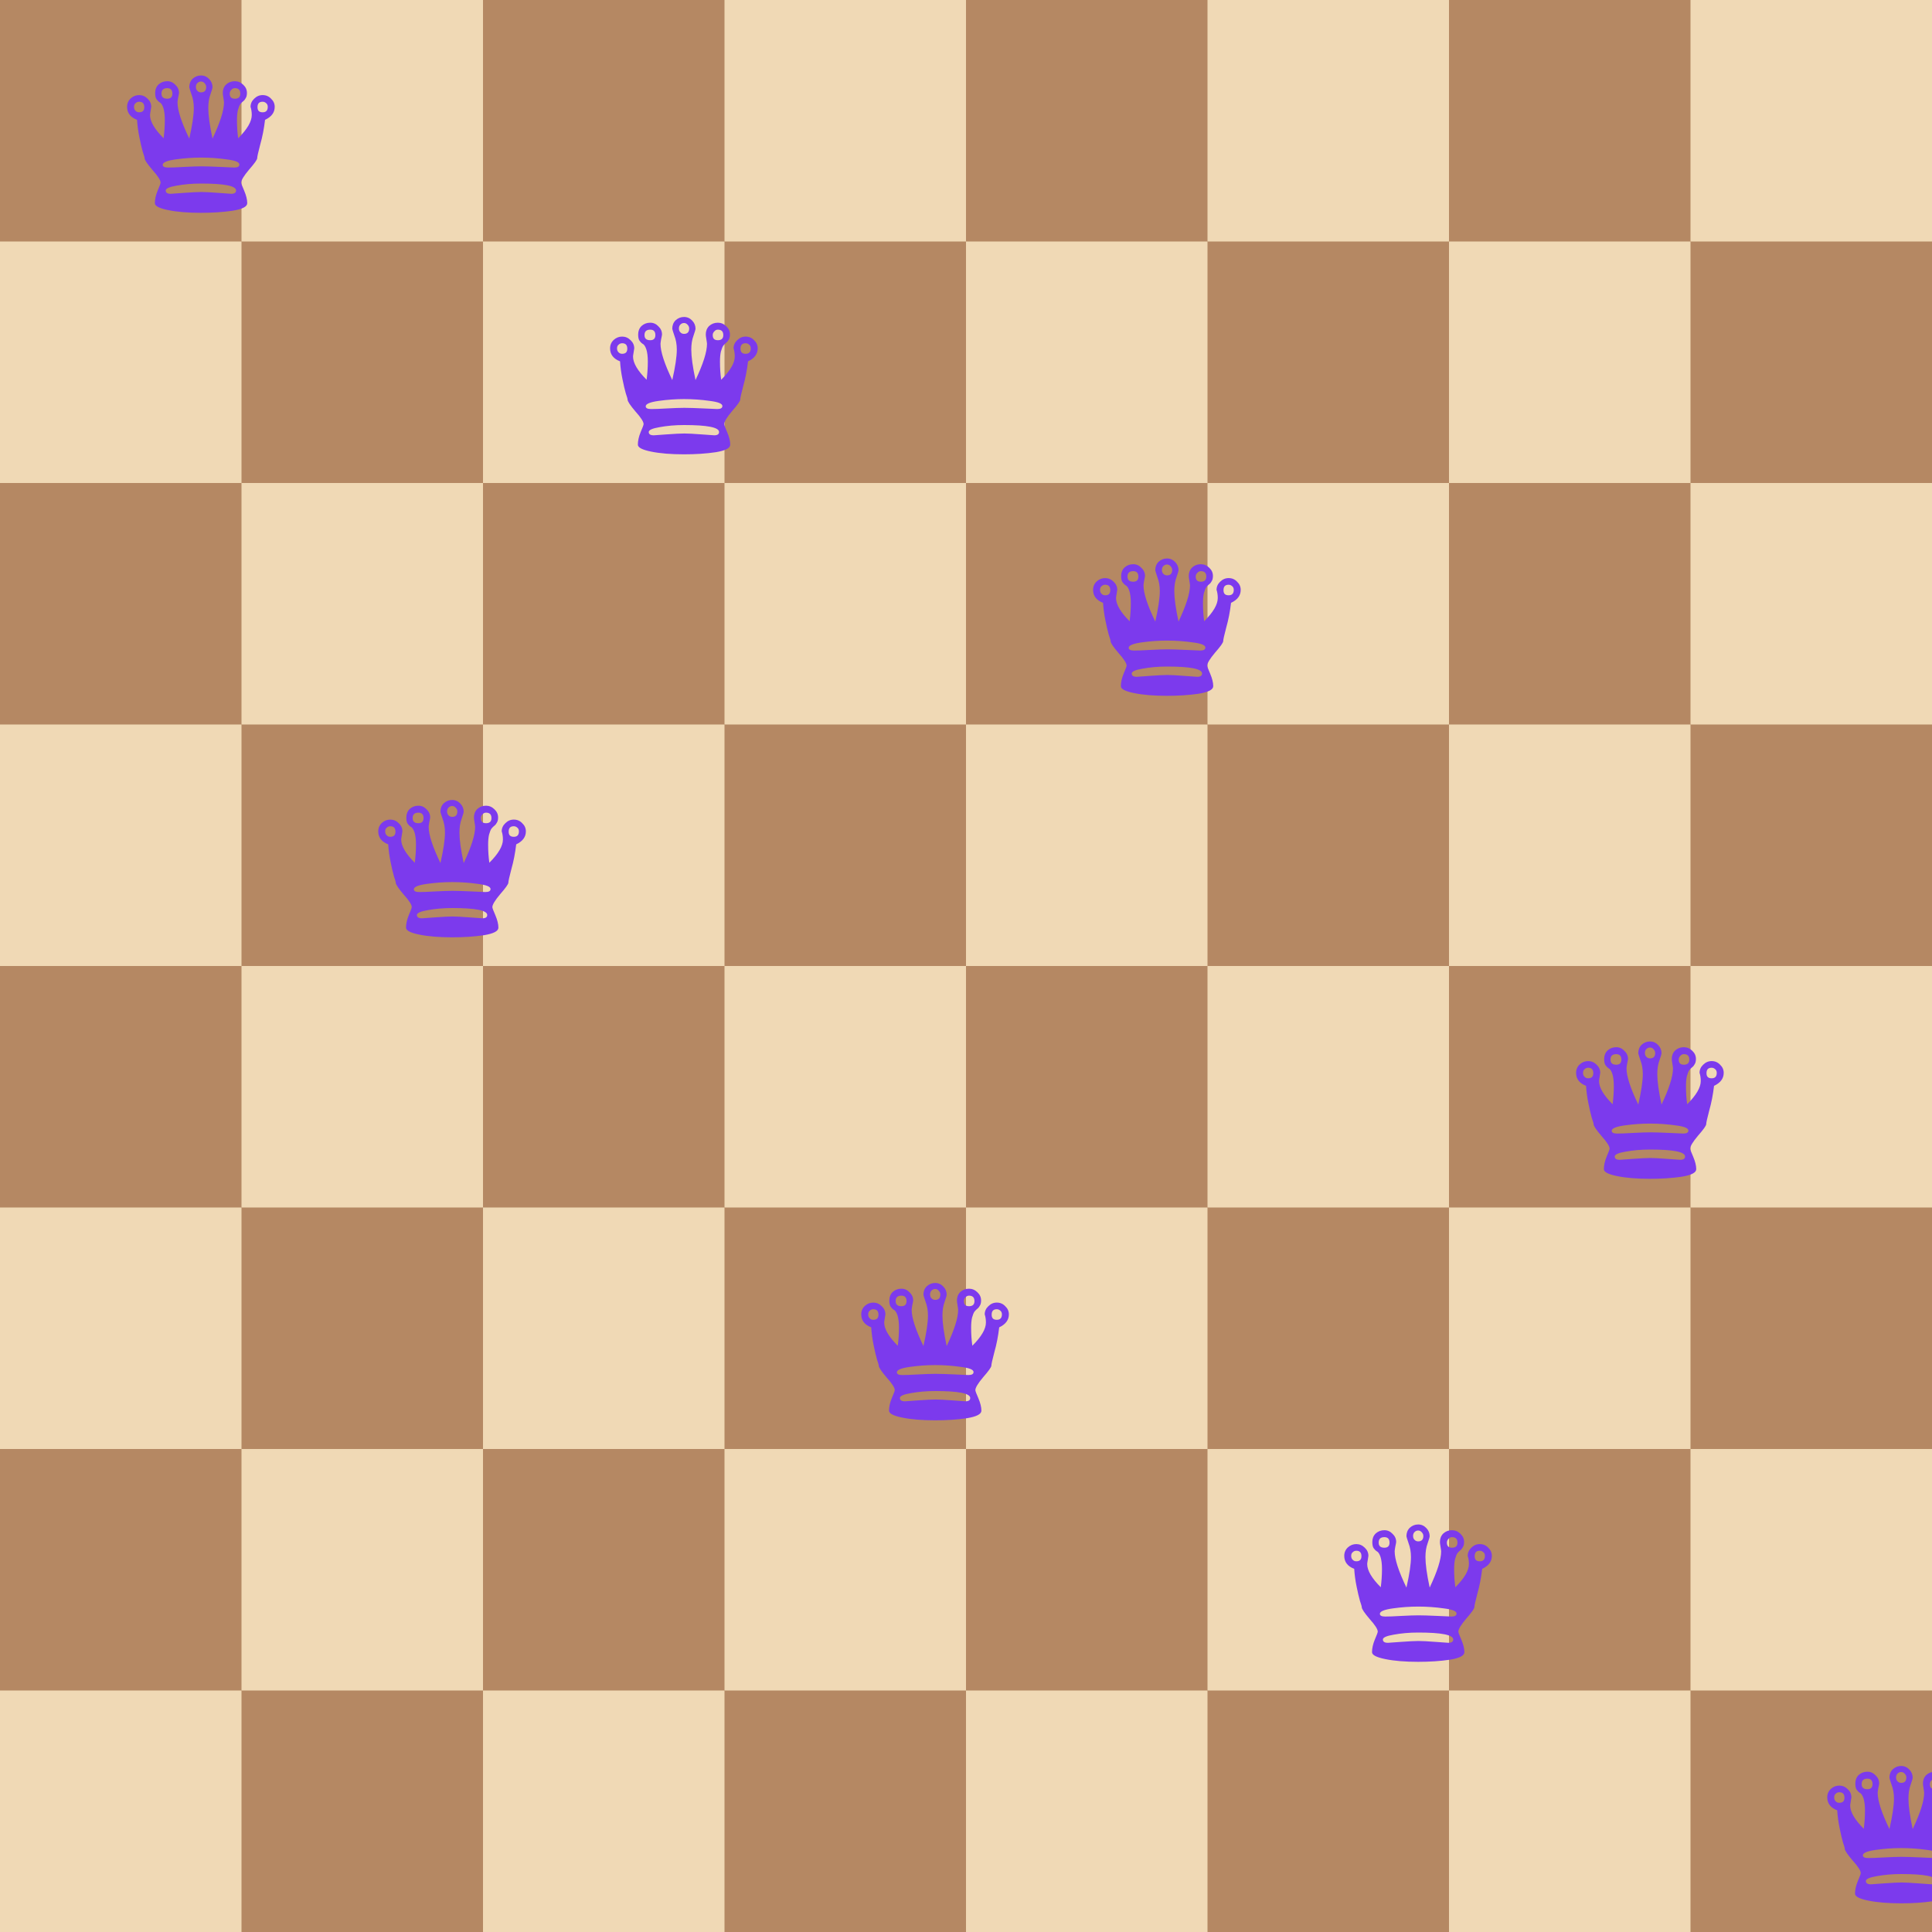
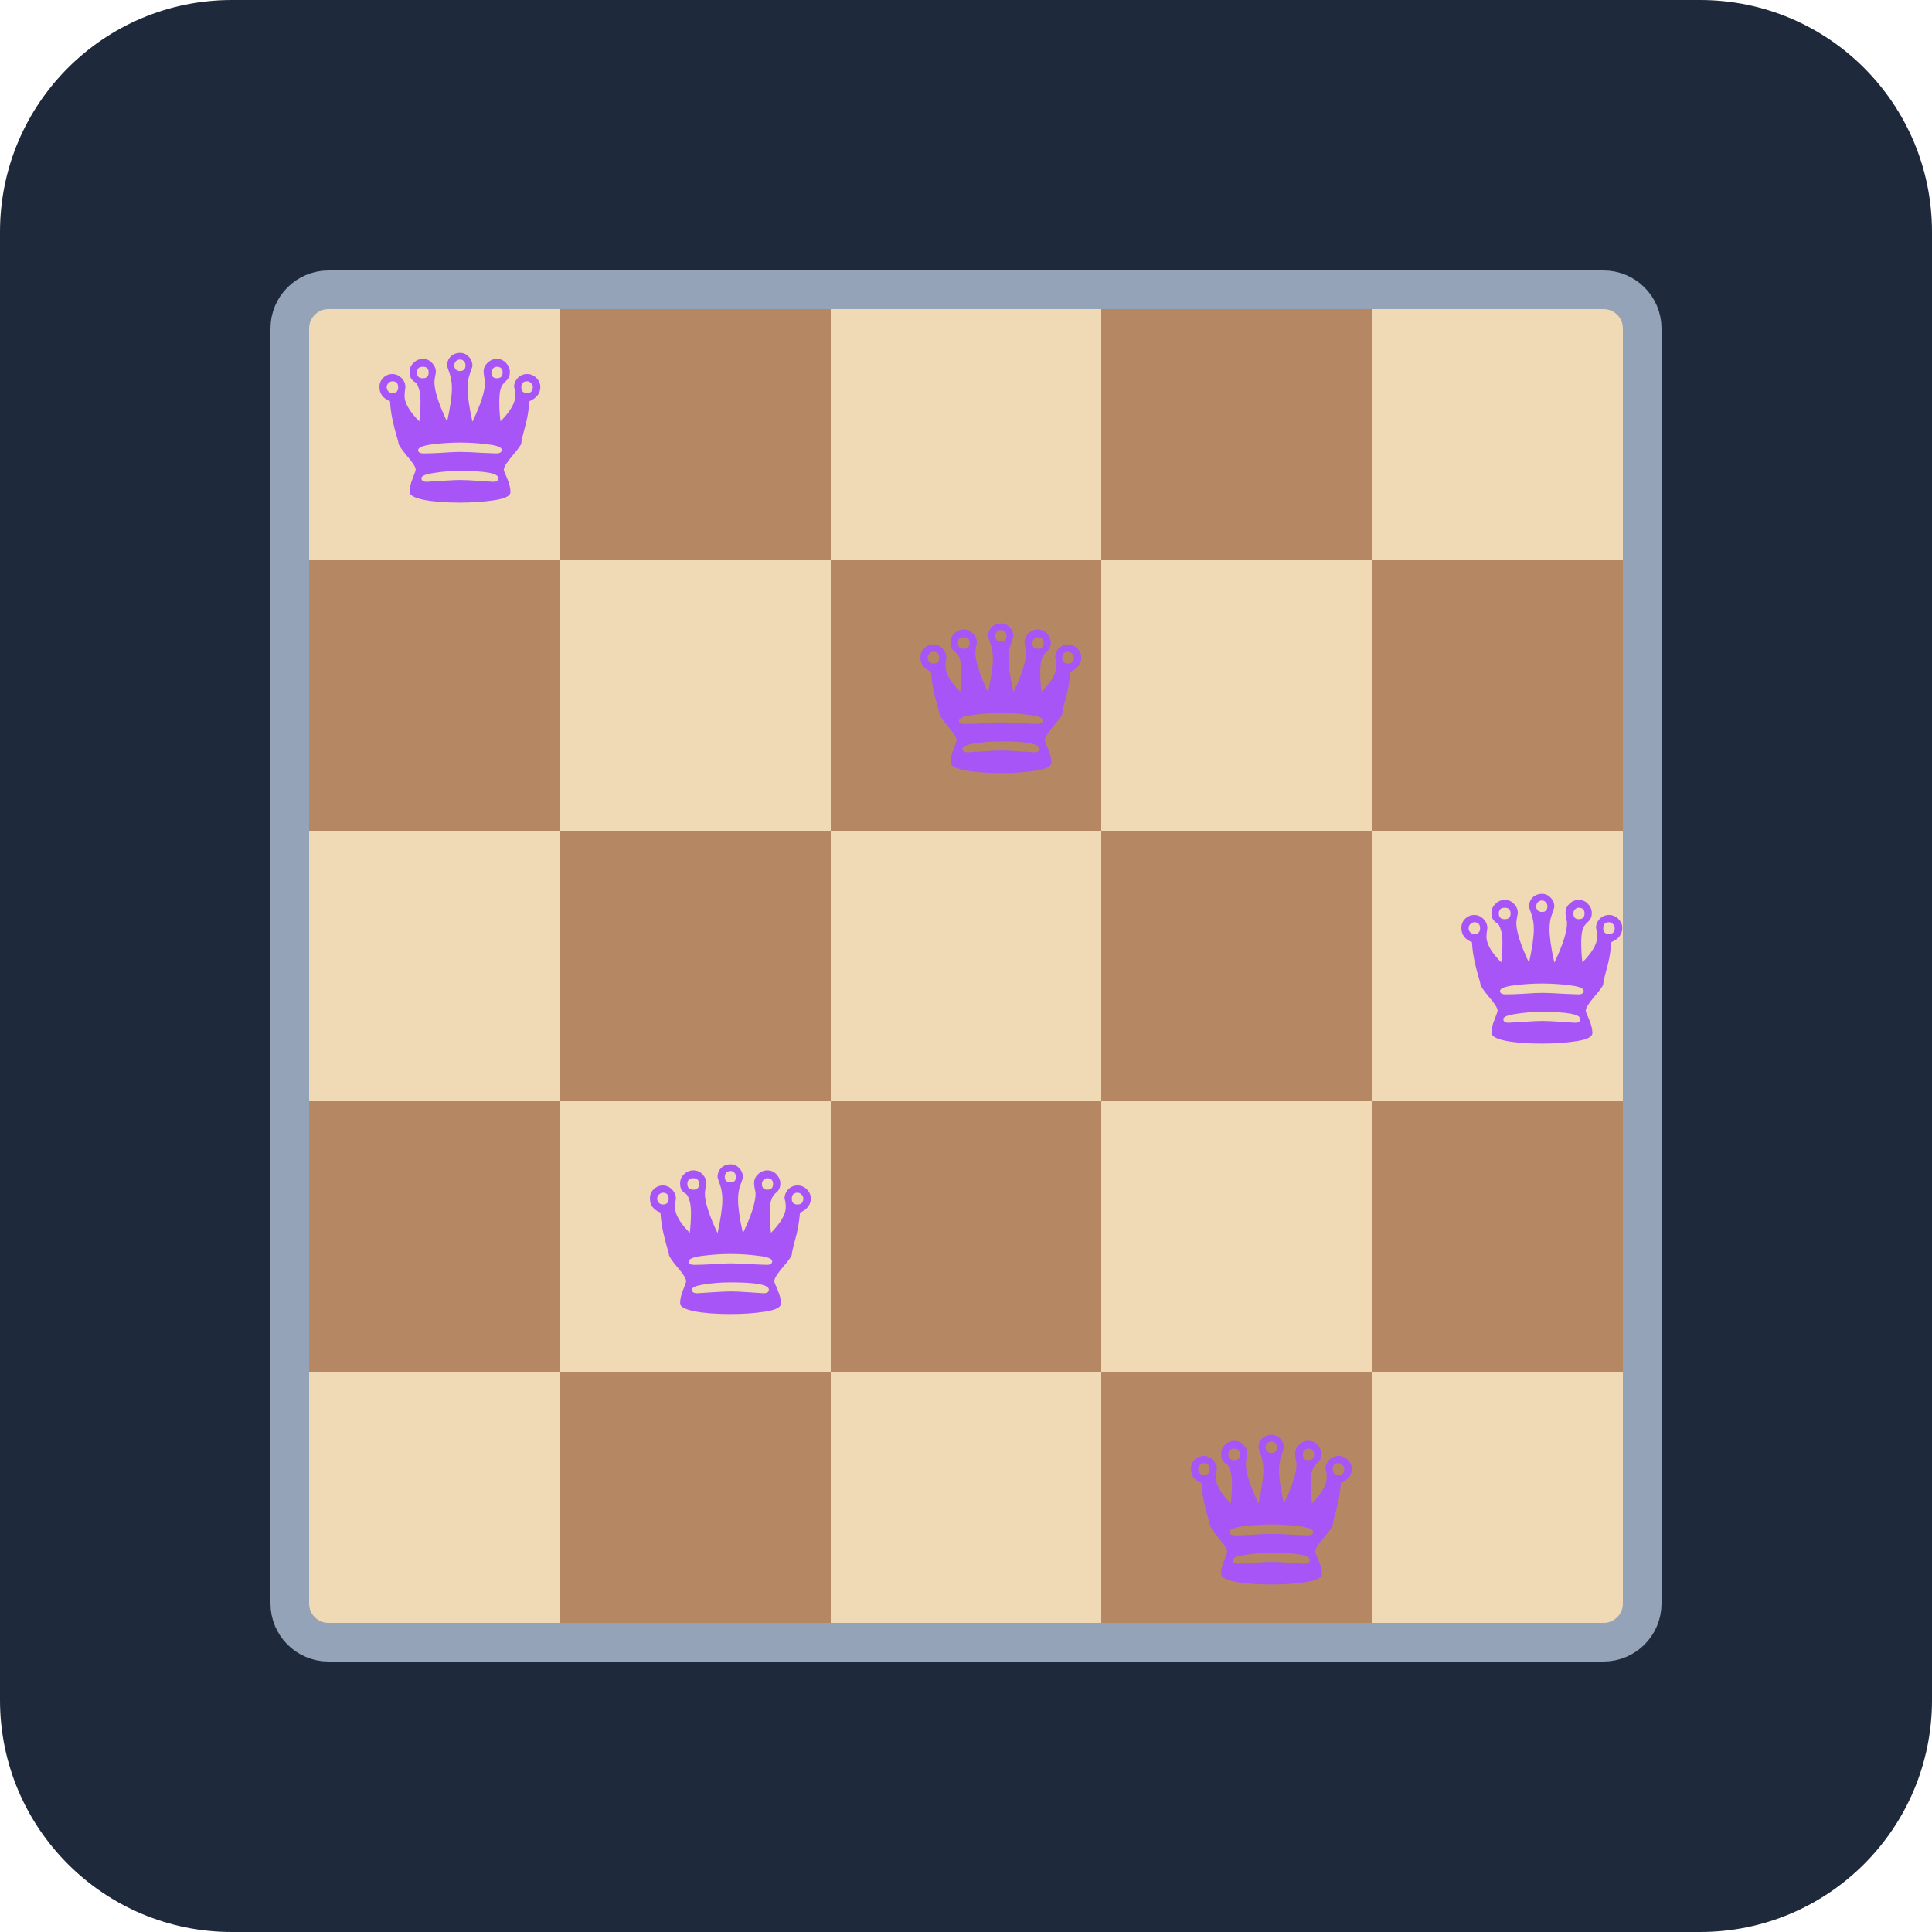
- <svg xmlns="http://www.w3.org/2000/svg" viewBox="0 0 100 100">
-   <rect width="100" height="100" fill="#b58863" />
-   <rect x="12.5" y="0" width="12.5" height="12.5" fill="#f0d9b5" />
-   <rect x="37.5" y="0" width="12.5" height="12.5" fill="#f0d9b5" />
-   <rect x="62.5" y="0" width="12.5" height="12.5" fill="#f0d9b5" />
-   <rect x="87.5" y="0" width="12.5" height="12.5" fill="#f0d9b5" />
-   <rect x="0" y="12.5" width="12.5" height="12.5" fill="#f0d9b5" />
-   <rect x="25" y="12.5" width="12.5" height="12.5" fill="#f0d9b5" />
-   <rect x="50" y="12.5" width="12.5" height="12.5" fill="#f0d9b5" />
-   <rect x="75" y="12.5" width="12.5" height="12.5" fill="#f0d9b5" />
-   <rect x="12.5" y="25" width="12.5" height="12.5" fill="#f0d9b5" />
-   <rect x="37.5" y="25" width="12.5" height="12.5" fill="#f0d9b5" />
-   <rect x="62.5" y="25" width="12.5" height="12.5" fill="#f0d9b5" />
-   <rect x="87.5" y="25" width="12.5" height="12.5" fill="#f0d9b5" />
-   <rect x="0" y="37.5" width="12.5" height="12.5" fill="#f0d9b5" />
-   <rect x="25" y="37.5" width="12.5" height="12.5" fill="#f0d9b5" />
-   <rect x="50" y="37.5" width="12.5" height="12.5" fill="#f0d9b5" />
-   <rect x="75" y="37.5" width="12.5" height="12.5" fill="#f0d9b5" />
-   <rect x="12.5" y="50" width="12.5" height="12.5" fill="#f0d9b5" />
-   <rect x="37.5" y="50" width="12.5" height="12.5" fill="#f0d9b5" />
-   <rect x="62.5" y="50" width="12.5" height="12.5" fill="#f0d9b5" />
-   <rect x="87.5" y="50" width="12.5" height="12.5" fill="#f0d9b5" />
-   <rect x="0" y="62.5" width="12.5" height="12.5" fill="#f0d9b5" />
-   <rect x="25" y="62.5" width="12.5" height="12.5" fill="#f0d9b5" />
-   <rect x="50" y="62.5" width="12.5" height="12.5" fill="#f0d9b5" />
-   <rect x="75" y="62.5" width="12.5" height="12.5" fill="#f0d9b5" />
-   <rect x="12.5" y="75" width="12.5" height="12.5" fill="#f0d9b5" />
-   <rect x="37.5" y="75" width="12.5" height="12.5" fill="#f0d9b5" />
-   <rect x="62.5" y="75" width="12.5" height="12.5" fill="#f0d9b5" />
-   <rect x="87.5" y="75" width="12.5" height="12.5" fill="#f0d9b5" />
-   <rect x="0" y="87.5" width="12.5" height="12.5" fill="#f0d9b5" />
-   <rect x="25" y="87.5" width="12.5" height="12.5" fill="#f0d9b5" />
-   <rect x="50" y="87.5" width="12.5" height="12.5" fill="#f0d9b5" />
-   <rect x="75" y="87.5" width="12.5" height="12.5" fill="#f0d9b5" />
-   <text x="6" y="11" font-size="11" fill="#7c3aed">♛</text>
-   <text x="31" y="23.5" font-size="11" fill="#7c3aed">♛</text>
-   <text x="56" y="36" font-size="11" fill="#7c3aed">♛</text>
-   <text x="19" y="48.5" font-size="11" fill="#7c3aed">♛</text>
-   <text x="81" y="61" font-size="11" fill="#7c3aed">♛</text>
-   <text x="44" y="73.5" font-size="11" fill="#7c3aed">♛</text>
-   <text x="69" y="86" font-size="11" fill="#7c3aed">♛</text>
-   <text x="94" y="98.5" font-size="11" fill="#7c3aed">♛</text>
+ <svg xmlns="http://www.w3.org/2000/svg" viewBox="0 0 100 100" width="100" height="100">
+   <rect width="100" height="100" fill="#1e293b" rx="12" />
+   <g transform="translate(15, 15)">
+     <rect x="0" y="0" width="14" height="14" fill="#f0d9b5" />
+     <rect x="14" y="0" width="14" height="14" fill="#b58863" />
+     <rect x="28" y="0" width="14" height="14" fill="#f0d9b5" />
+     <rect x="42" y="0" width="14" height="14" fill="#b58863" />
+     <rect x="56" y="0" width="14" height="14" fill="#f0d9b5" />
+     <rect x="0" y="14" width="14" height="14" fill="#b58863" />
+     <rect x="14" y="14" width="14" height="14" fill="#f0d9b5" />
+     <rect x="28" y="14" width="14" height="14" fill="#b58863" />
+     <rect x="42" y="14" width="14" height="14" fill="#f0d9b5" />
+     <rect x="56" y="14" width="14" height="14" fill="#b58863" />
+     <rect x="0" y="28" width="14" height="14" fill="#f0d9b5" />
+     <rect x="14" y="28" width="14" height="14" fill="#b58863" />
+     <rect x="28" y="28" width="14" height="14" fill="#f0d9b5" />
+     <rect x="42" y="28" width="14" height="14" fill="#b58863" />
+     <rect x="56" y="28" width="14" height="14" fill="#f0d9b5" />
+     <rect x="0" y="42" width="14" height="14" fill="#b58863" />
+     <rect x="14" y="42" width="14" height="14" fill="#f0d9b5" />
+     <rect x="28" y="42" width="14" height="14" fill="#b58863" />
+     <rect x="42" y="42" width="14" height="14" fill="#f0d9b5" />
+     <rect x="56" y="42" width="14" height="14" fill="#b58863" />
+     <rect x="0" y="56" width="14" height="14" fill="#f0d9b5" />
+     <rect x="14" y="56" width="14" height="14" fill="#b58863" />
+     <rect x="28" y="56" width="14" height="14" fill="#f0d9b5" />
+     <rect x="42" y="56" width="14" height="14" fill="#b58863" />
+     <rect x="56" y="56" width="14" height="14" fill="#f0d9b5" />
+   </g>
+   <rect x="15" y="15" width="70" height="70" fill="none" stroke="#94a3b8" stroke-width="2" rx="2" />
+   <text x="19" y="26" font-size="12" fill="#a855f7">♛</text>
+   <text x="47" y="40" font-size="12" fill="#a855f7">♛</text>
+   <text x="75" y="54" font-size="12" fill="#a855f7">♛</text>
+   <text x="33" y="68" font-size="12" fill="#a855f7">♛</text>
+   <text x="61" y="82" font-size="12" fill="#a855f7">♛</text>
</svg>
